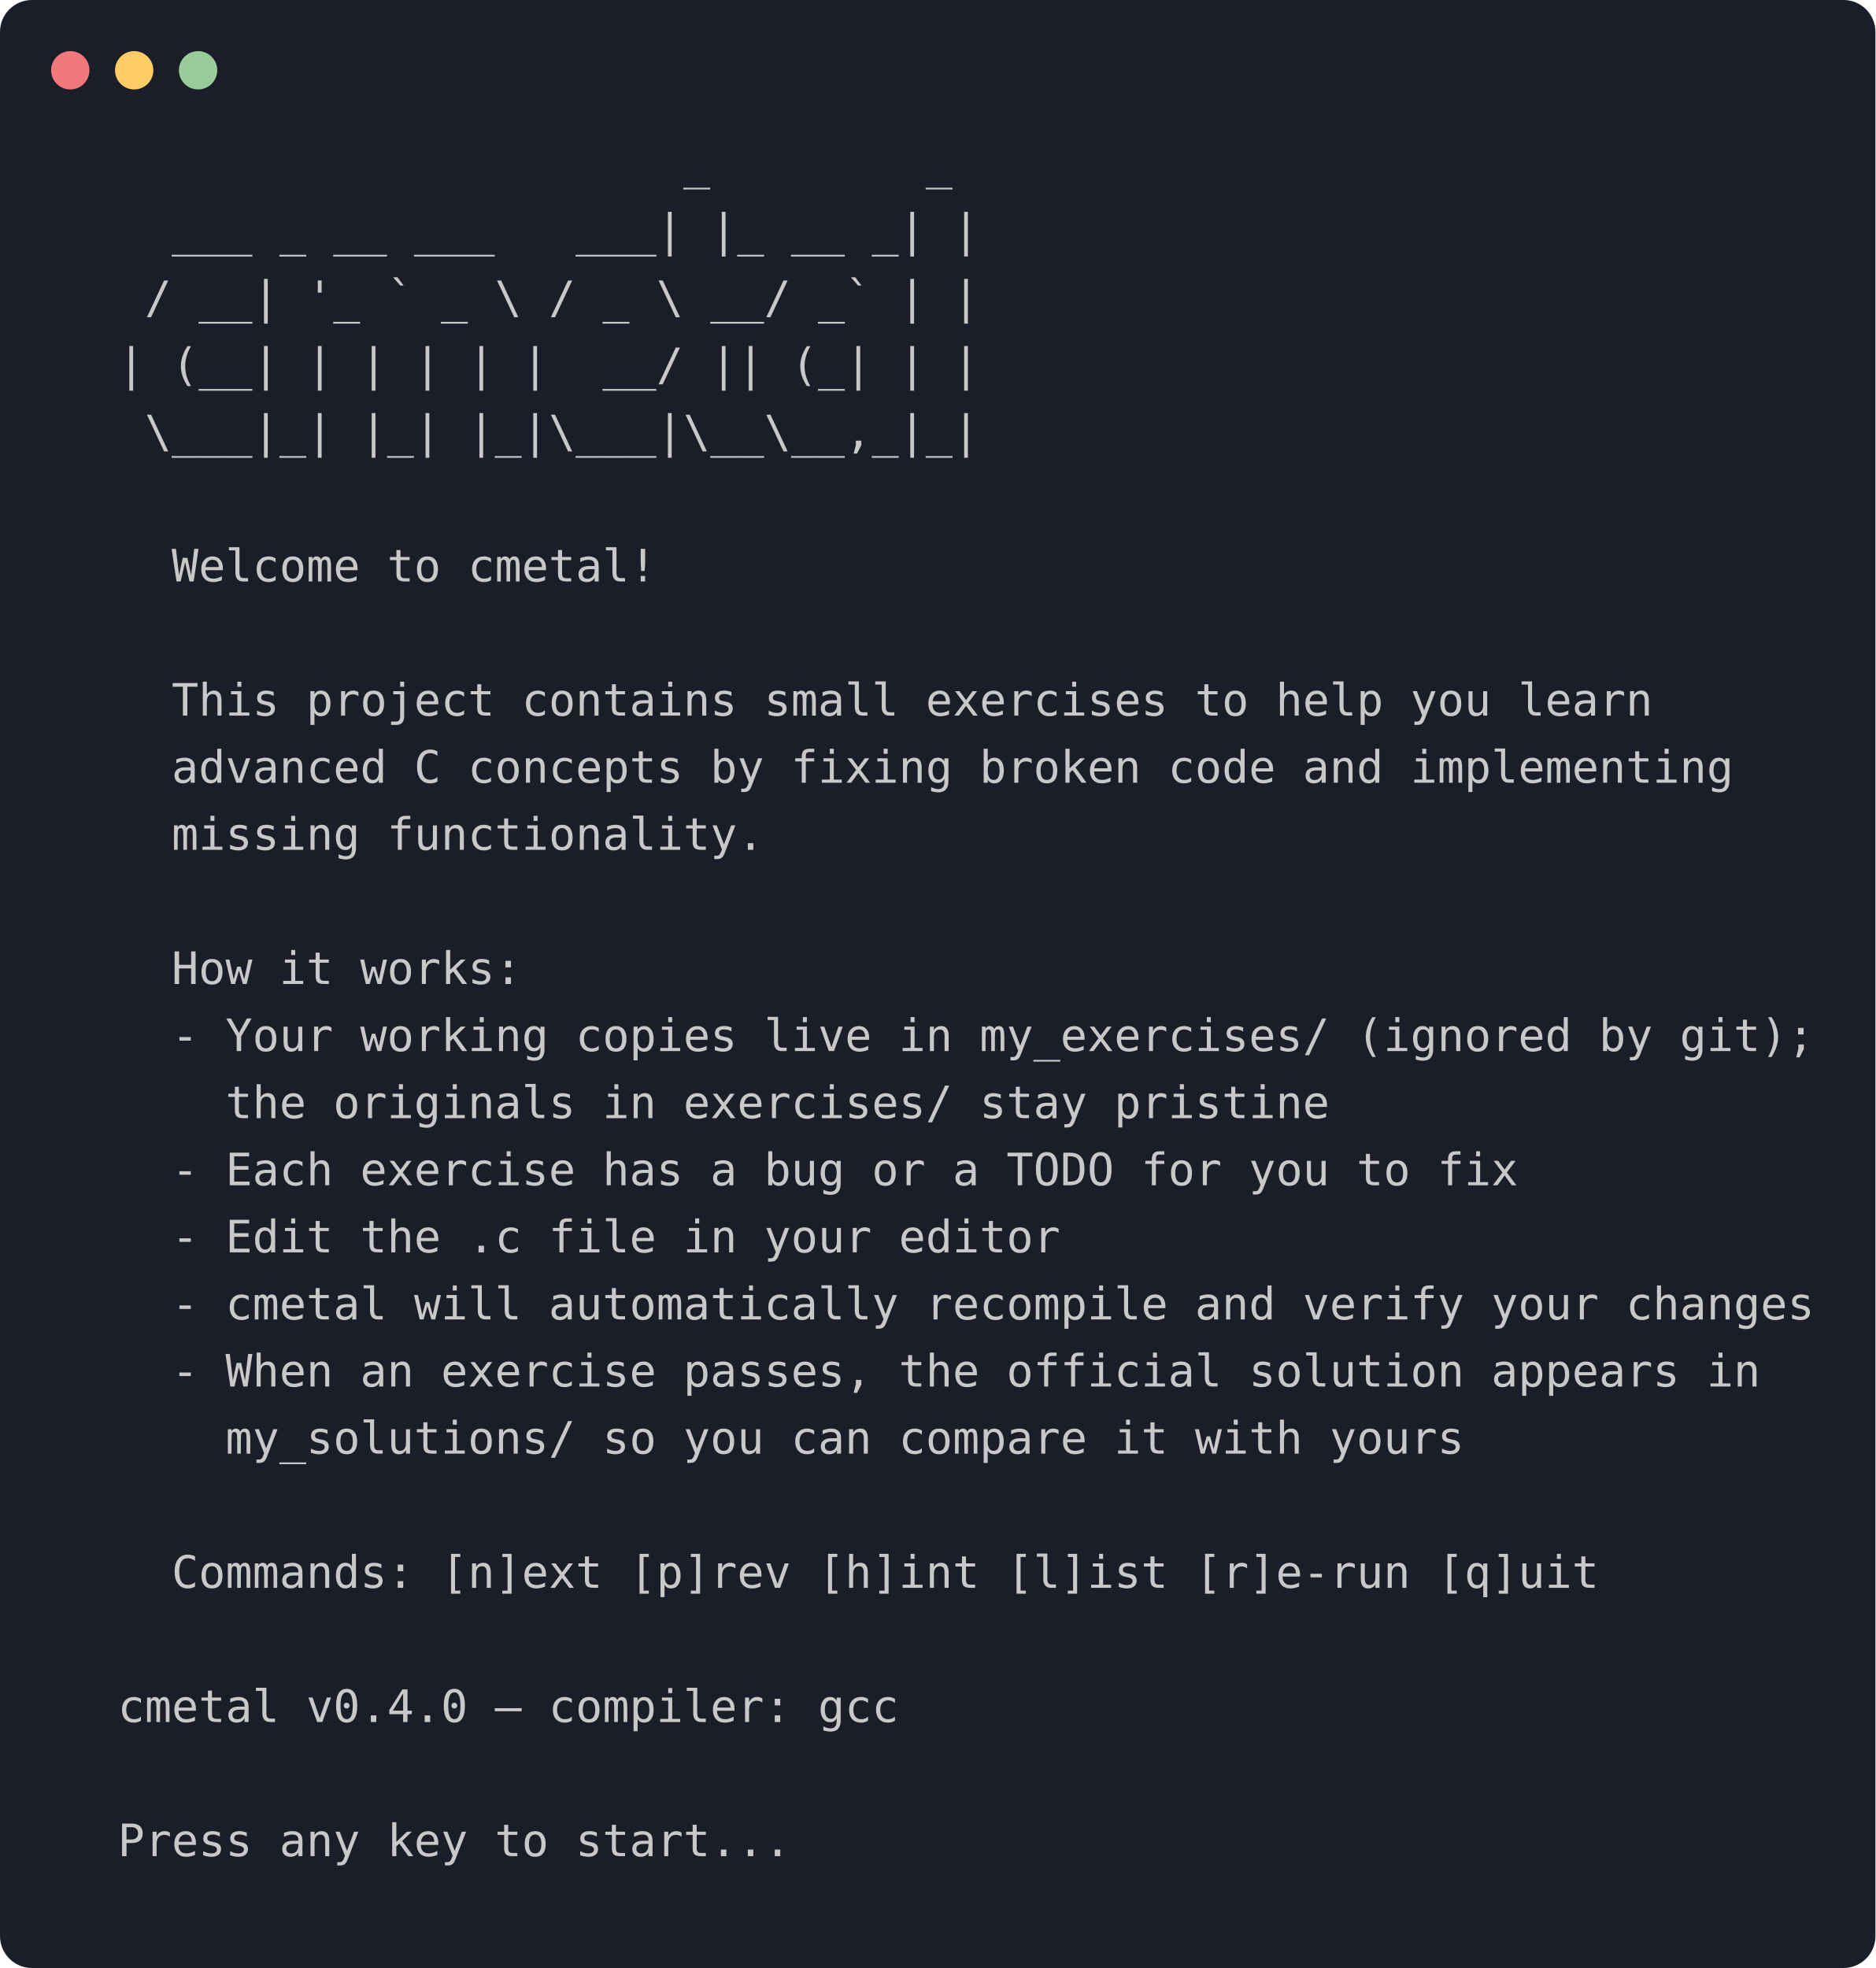
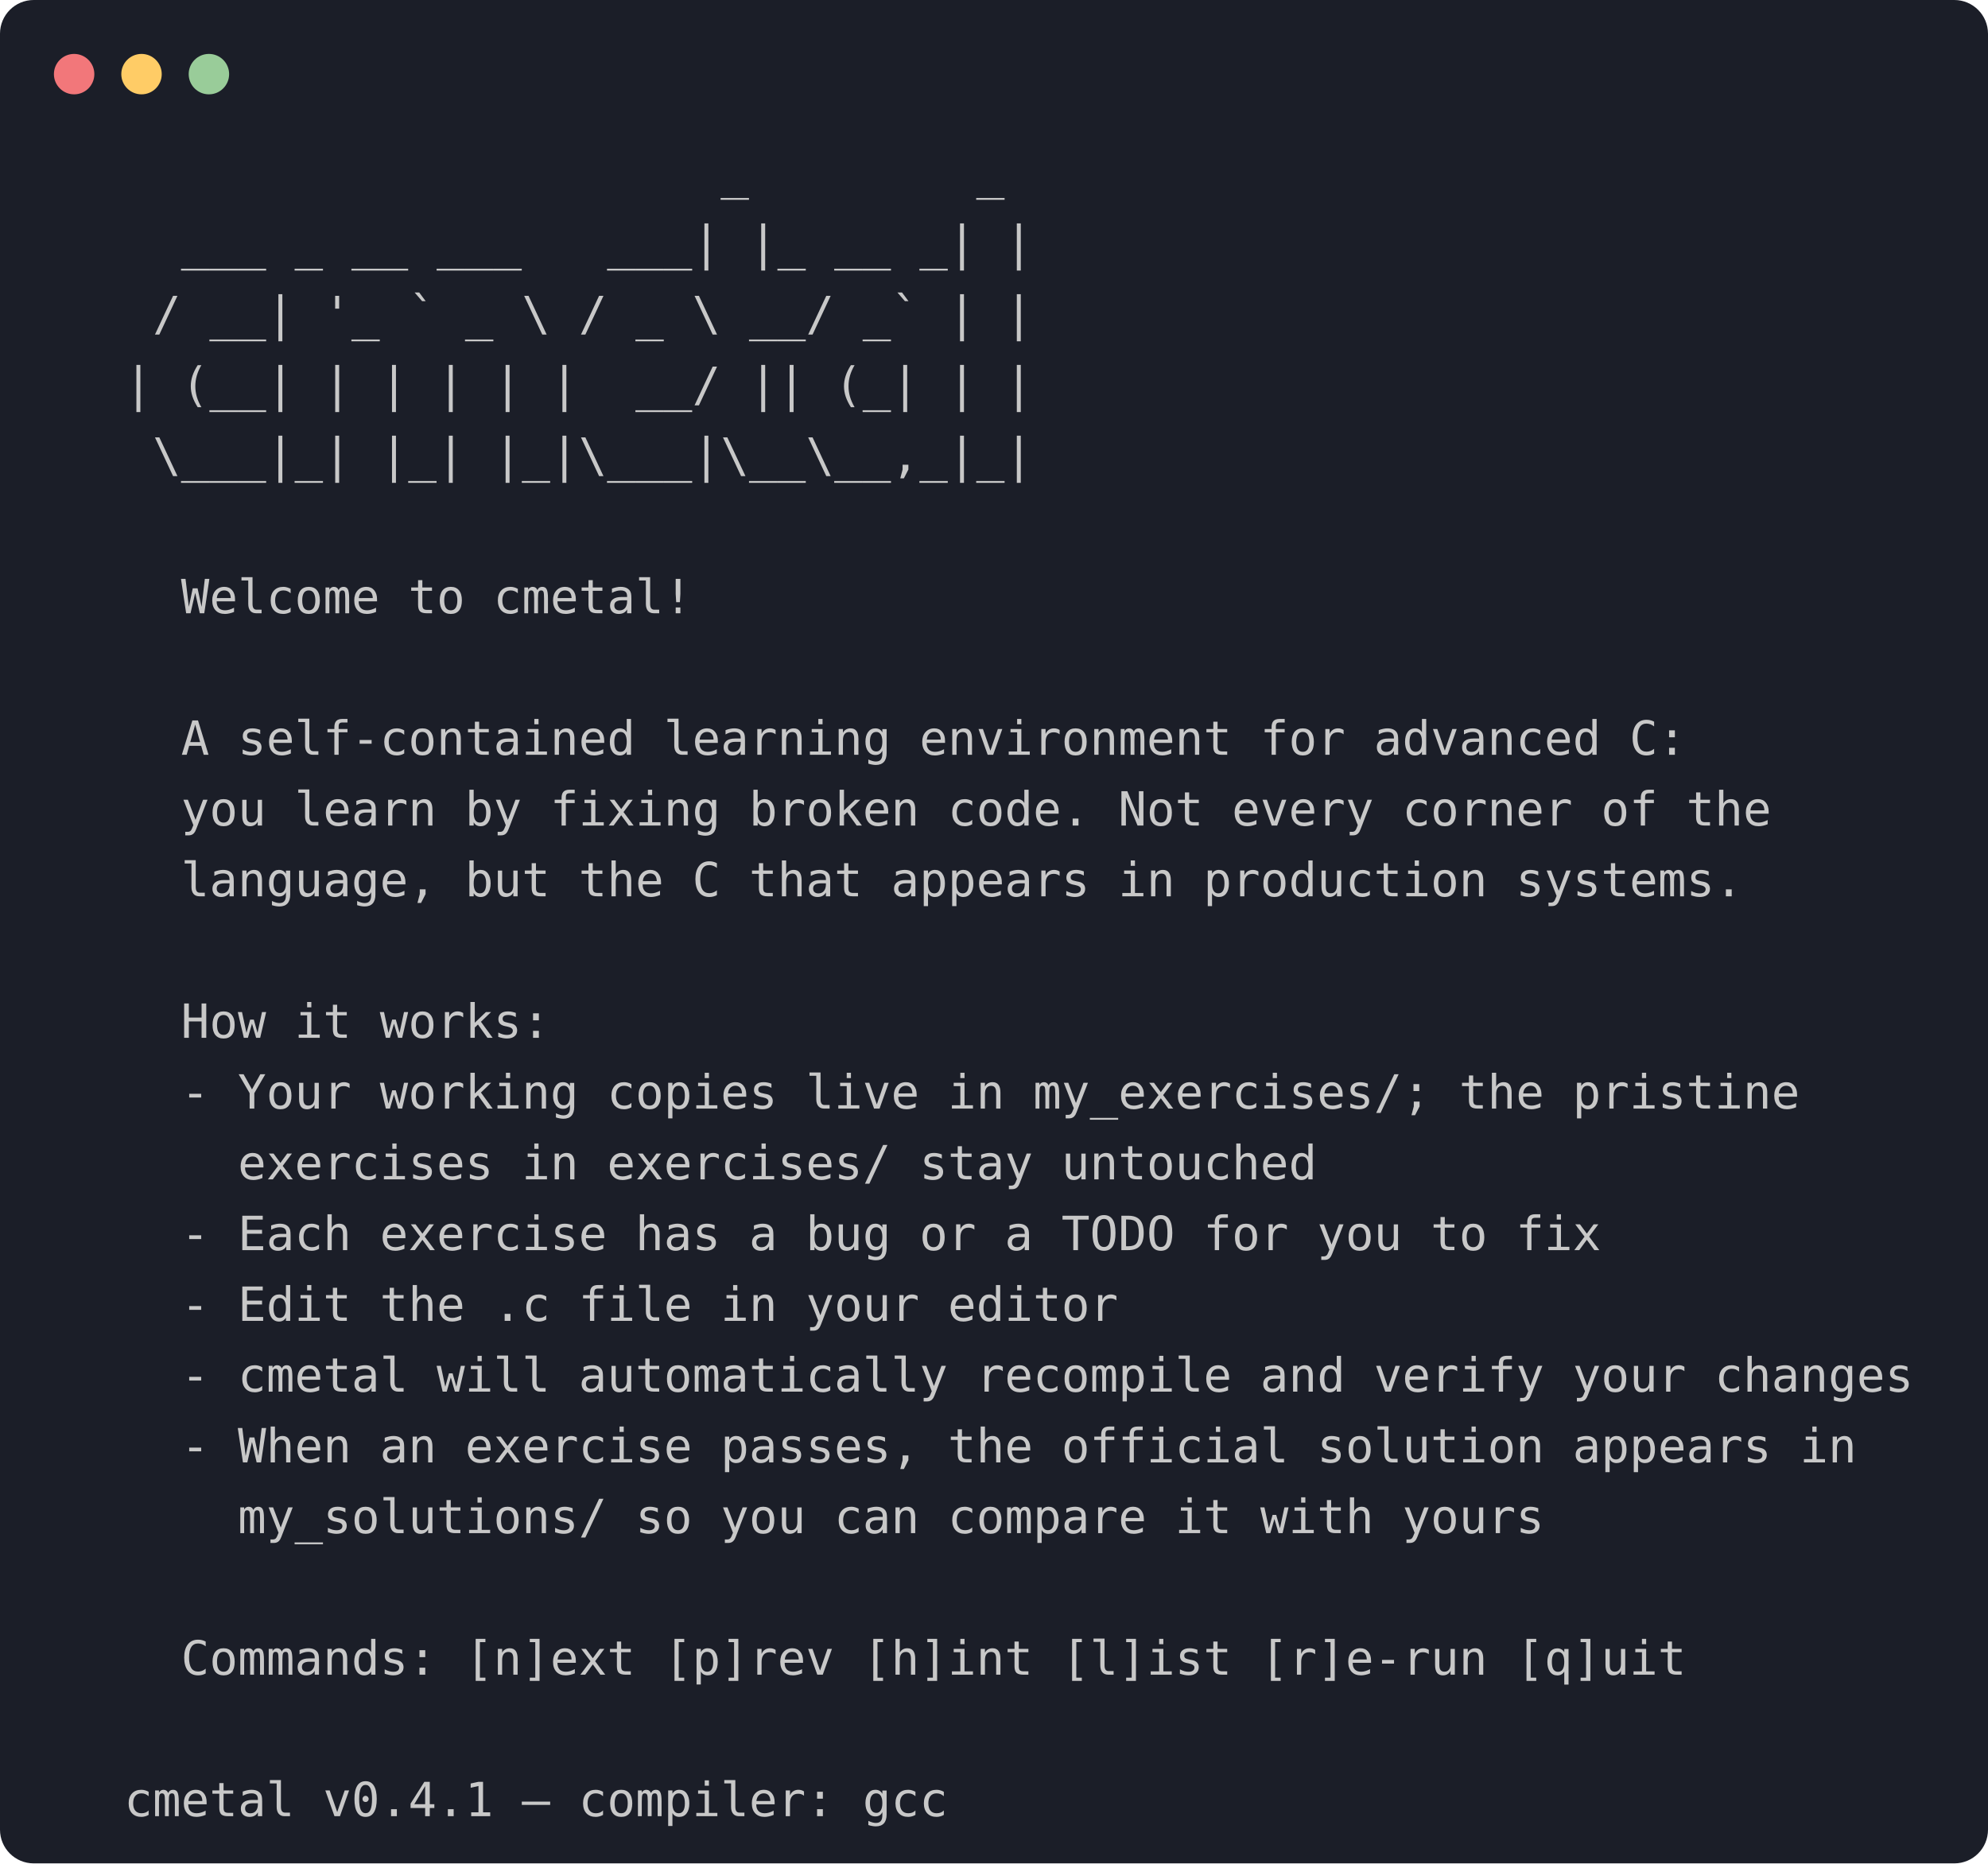
- <svg xmlns="http://www.w3.org/2000/svg" width="587" height="616" font-family="SF Mono, DejaVu Sans Mono, Menlo, monospace" font-size="14">
-   <rect width="587" height="616" rx="10" fill="#1b1e28" />
+ <svg xmlns="http://www.w3.org/2000/svg" width="590" height="553" font-family="SF Mono, DejaVu Sans Mono, Menlo, monospace" font-size="14">
+   <rect width="590" height="553" rx="10" fill="#1b1e28" />
  <circle cx="22" cy="22" r="6" fill="#f2777a" />
  <circle cx="42" cy="22" r="6" fill="#ffcc66" />
  <circle cx="62" cy="22" r="6" fill="#99cc99" />
  <text y="56">
    <tspan x="20.0" fill="#c8c8c8" xml:space="preserve">                       _        _ </tspan>
  </text>
  <text y="77">
    <tspan x="20.0" fill="#c8c8c8" xml:space="preserve">    ___ _ __ ___   ___| |_ __ _| |</tspan>
  </text>
  <text y="98">
    <tspan x="20.0" fill="#c8c8c8" xml:space="preserve">   / __| '_ ` _ \ / _ \ __/ _` | |</tspan>
  </text>
  <text y="119">
    <tspan x="20.0" fill="#c8c8c8" xml:space="preserve">  | (__| | | | | |  __/ || (_| | |</tspan>
  </text>
  <text y="140">
    <tspan x="20.0" fill="#c8c8c8" xml:space="preserve">   \___|_| |_| |_|\___|\__\__,_|_|</tspan>
  </text>
  <text y="161">
    <tspan x="20.0" fill="#c8c8c8" xml:space="preserve">  </tspan>
  </text>
  <text y="182">
    <tspan x="20.0" fill="#c8c8c8" xml:space="preserve">    Welcome to cmetal!</tspan>
  </text>
  <text y="203">
    <tspan x="20.0" fill="#c8c8c8" xml:space="preserve">  </tspan>
  </text>
  <text y="224">
-     <tspan x="20.0" fill="#c8c8c8" xml:space="preserve">    This project contains small exercises to help you learn</tspan>
+     <tspan x="20.0" fill="#c8c8c8" xml:space="preserve">    A self-contained learning environment for advanced C:</tspan>
  </text>
  <text y="245">
-     <tspan x="20.0" fill="#c8c8c8" xml:space="preserve">    advanced C concepts by fixing broken code and implementing</tspan>
+     <tspan x="20.0" fill="#c8c8c8" xml:space="preserve">    you learn by fixing broken code. Not every corner of the</tspan>
  </text>
  <text y="266">
-     <tspan x="20.0" fill="#c8c8c8" xml:space="preserve">    missing functionality.</tspan>
+     <tspan x="20.0" fill="#c8c8c8" xml:space="preserve">    language, but the C that appears in production systems.</tspan>
  </text>
  <text y="287">
    <tspan x="20.0" fill="#c8c8c8" xml:space="preserve">  </tspan>
  </text>
  <text y="308">
    <tspan x="20.0" fill="#c8c8c8" xml:space="preserve">    How it works:</tspan>
  </text>
  <text y="329">
-     <tspan x="20.0" fill="#c8c8c8" xml:space="preserve">    - Your working copies live in my_exercises/ (ignored by git);</tspan>
+     <tspan x="20.0" fill="#c8c8c8" xml:space="preserve">    - Your working copies live in my_exercises/; the pristine</tspan>
  </text>
  <text y="350">
-     <tspan x="20.0" fill="#c8c8c8" xml:space="preserve">      the originals in exercises/ stay pristine</tspan>
+     <tspan x="20.0" fill="#c8c8c8" xml:space="preserve">      exercises in exercises/ stay untouched</tspan>
  </text>
  <text y="371">
    <tspan x="20.0" fill="#c8c8c8" xml:space="preserve">    - Each exercise has a bug or a TODO for you to fix</tspan>
  </text>
  <text y="392">
    <tspan x="20.0" fill="#c8c8c8" xml:space="preserve">    - Edit the .c file in your editor</tspan>
  </text>
  <text y="413">
    <tspan x="20.0" fill="#c8c8c8" xml:space="preserve">    - cmetal will automatically recompile and verify your changes</tspan>
  </text>
  <text y="434">
    <tspan x="20.0" fill="#c8c8c8" xml:space="preserve">    - When an exercise passes, the official solution appears in</tspan>
  </text>
  <text y="455">
    <tspan x="20.0" fill="#c8c8c8" xml:space="preserve">      my_solutions/ so you can compare it with yours</tspan>
  </text>
  <text y="476">
    <tspan x="20.0" fill="#c8c8c8" xml:space="preserve">  </tspan>
  </text>
  <text y="497">
    <tspan x="20.0" fill="#c8c8c8" xml:space="preserve">    Commands: [n]ext [p]rev [h]int [l]ist [r]e-run [q]uit</tspan>
  </text>
  <text y="518" />
  <text y="539">
-     <tspan x="20.0" fill="#c8c8c8" xml:space="preserve">  cmetal v0.4.0 — compiler: gcc</tspan>
-   </text>
-   <text y="560" />
-   <text y="581">
-     <tspan x="20.0" fill="#c8c8c8" xml:space="preserve">  Press any key to start...</tspan>
+     <tspan x="20.0" fill="#c8c8c8" xml:space="preserve">  cmetal v0.4.1 — compiler: gcc</tspan>
  </text>
</svg>
